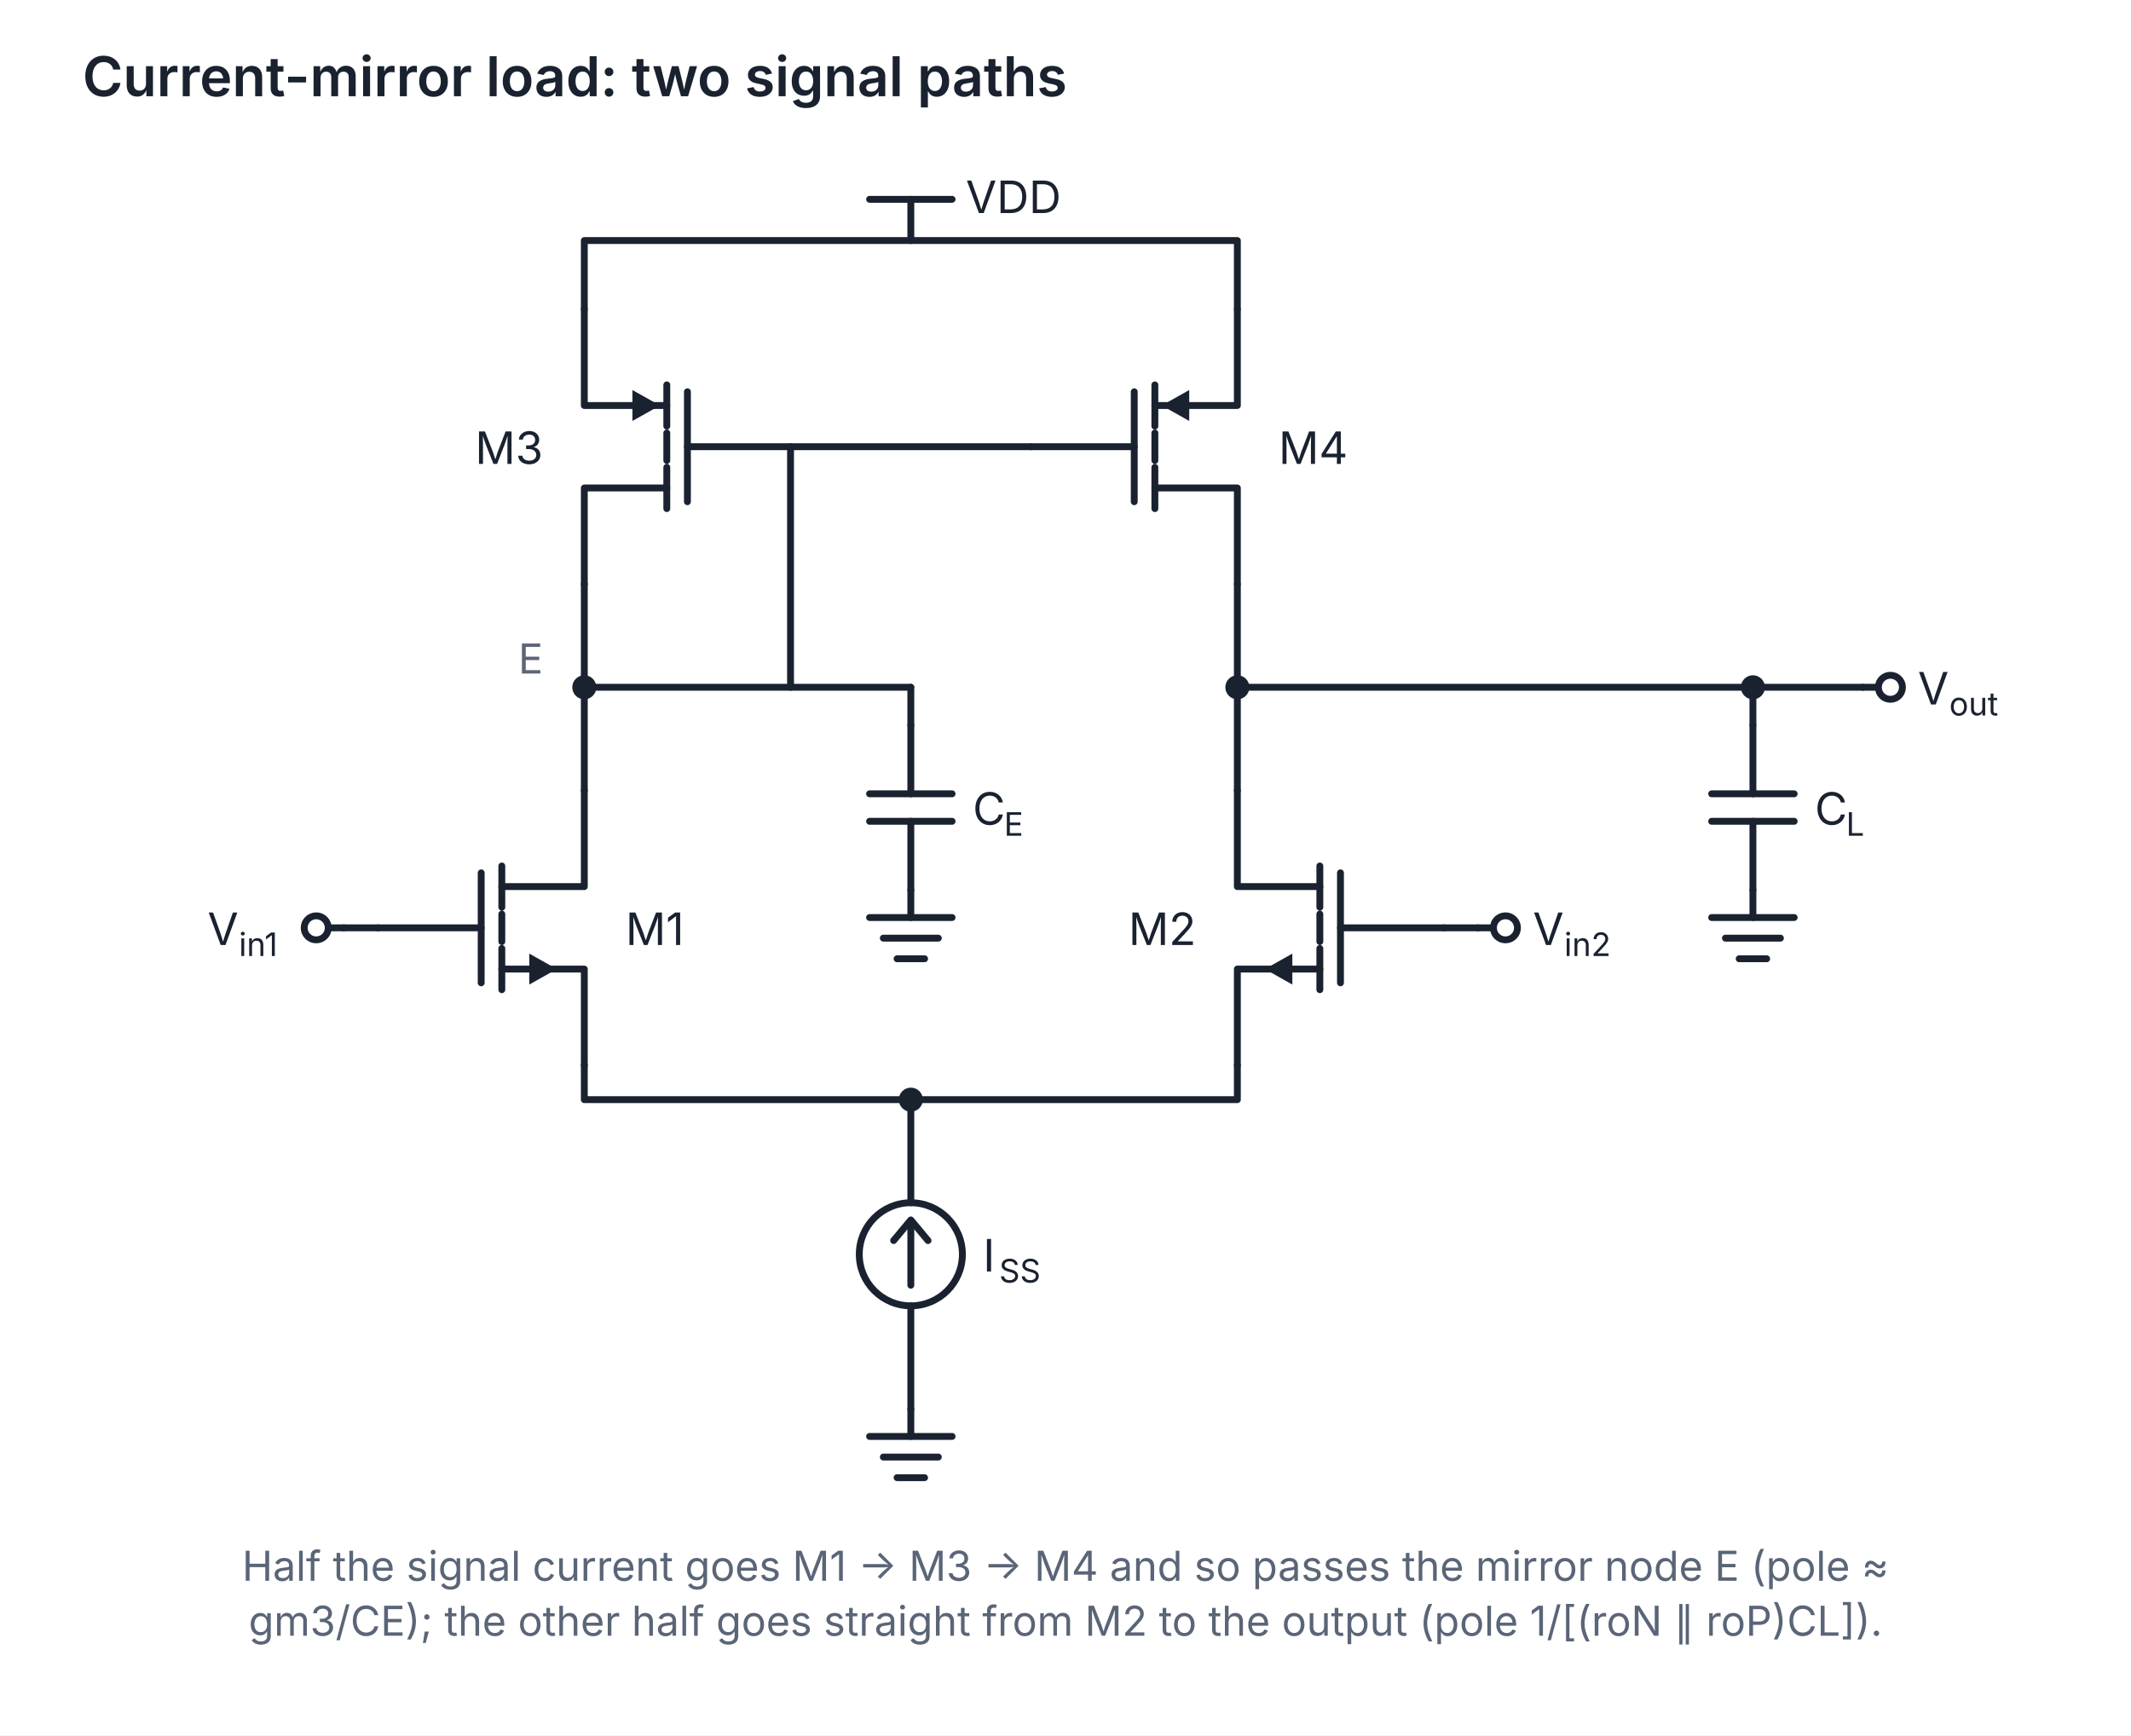
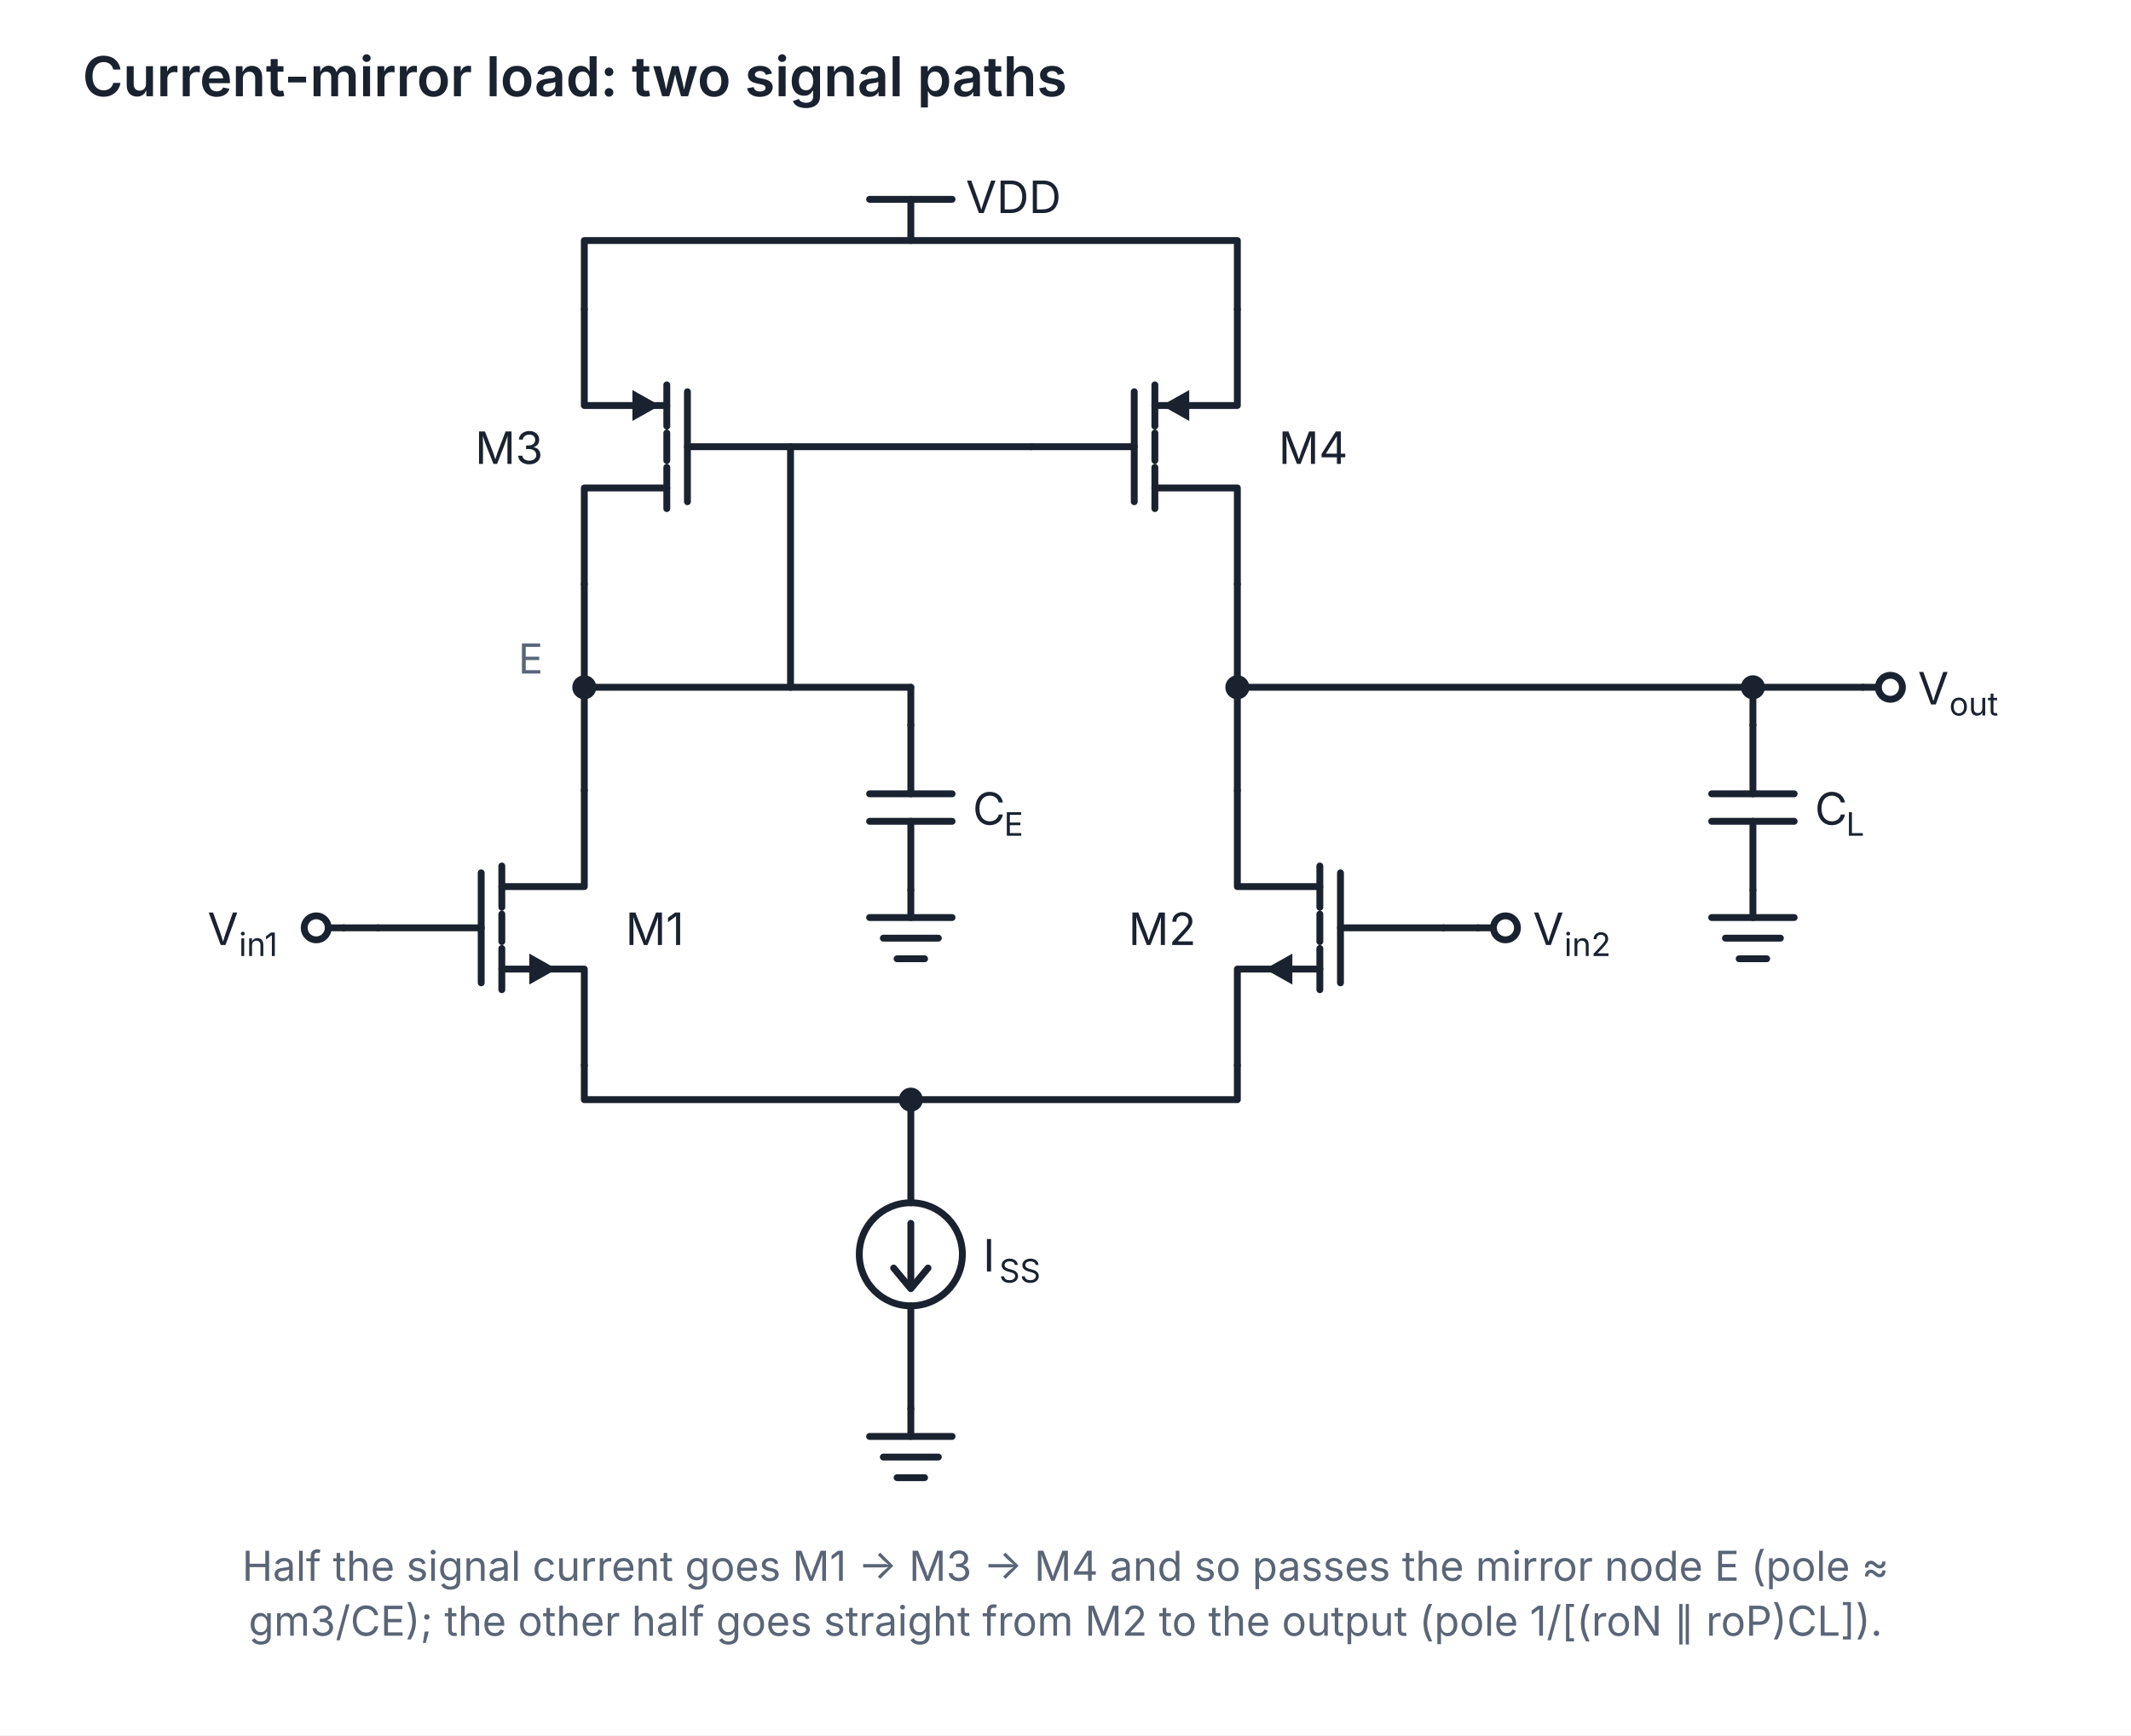
<svg xmlns="http://www.w3.org/2000/svg" viewBox="0 0 620 505" width="620" height="505" font-family="Inter, Segoe UI, system-ui, sans-serif">
  <rect width="620" height="505" fill="#ffffff" />
  <text x="24" y="28" font-size="16" text-anchor="start" fill="#1a2230" font-weight="600">Current-mirror load: two signal paths</text>
  <g transform="translate(0,20)">
    <path d="M265 38 V50" fill="none" stroke="#1a2230" stroke-width="2" stroke-linejoin="round" stroke-linecap="round" />
    <path d="M253 38 H277" fill="none" stroke="#1a2230" stroke-width="2" stroke-linejoin="round" stroke-linecap="round" data-sym="1" />
    <text x="281" y="42" font-size="13" text-anchor="start" fill="#1a2230">VDD</text>
    <path d="M170 70 V50 H360 V70" fill="none" stroke="#1a2230" stroke-width="2" stroke-linejoin="round" stroke-linecap="round" />
    <path d="M230 110 H200" fill="none" stroke="#1a2230" stroke-width="2" stroke-linejoin="round" stroke-linecap="round" />
    <path d="M200 94 V126" fill="none" stroke="#1a2230" stroke-width="2" stroke-linejoin="round" stroke-linecap="round" data-sym="1" />
    <path d="M194 92 V104 M194 106 V114 M194 116 V128" fill="none" stroke="#1a2230" stroke-width="2" stroke-linejoin="round" stroke-linecap="round" data-sym="1" />
    <path d="M194 98 H170 V70" fill="none" stroke="#1a2230" stroke-width="2" stroke-linejoin="round" stroke-linecap="round" />
    <path d="M194 122 H170 V150" fill="none" stroke="#1a2230" stroke-width="2" stroke-linejoin="round" stroke-linecap="round" />
    <path d="M192 98 L184 93.5 V102.5 z" fill="#1a2230" />
    <text x="158" y="115" font-size="13" text-anchor="end" fill="#1a2230">M3</text>
    <path d="M300 110 H330" fill="none" stroke="#1a2230" stroke-width="2" stroke-linejoin="round" stroke-linecap="round" />
    <path d="M330 94 V126" fill="none" stroke="#1a2230" stroke-width="2" stroke-linejoin="round" stroke-linecap="round" data-sym="1" />
    <path d="M336 92 V104 M336 106 V114 M336 116 V128" fill="none" stroke="#1a2230" stroke-width="2" stroke-linejoin="round" stroke-linecap="round" data-sym="1" />
    <path d="M336 98 H360 V70" fill="none" stroke="#1a2230" stroke-width="2" stroke-linejoin="round" stroke-linecap="round" />
    <path d="M336 122 H360 V150" fill="none" stroke="#1a2230" stroke-width="2" stroke-linejoin="round" stroke-linecap="round" />
    <path d="M338 98 L346 93.5 V102.5 z" fill="#1a2230" />
    <text x="372" y="115" font-size="13" text-anchor="start" fill="#1a2230">M4</text>
    <path d="M230 110 H300" fill="none" stroke="#1a2230" stroke-width="2" stroke-linejoin="round" stroke-linecap="round" />
    <path d="M230 110 V180 H170" fill="none" stroke="#1a2230" stroke-width="2" stroke-linejoin="round" stroke-linecap="round" />
    <circle cx="170" cy="180" r="3.5" fill="#1a2230" />
    <text x="158" y="176" font-size="12" text-anchor="end" fill="#5a6577">E</text>
    <path d="M170 150 V210" fill="none" stroke="#1a2230" stroke-width="2" stroke-linejoin="round" stroke-linecap="round" />
    <path d="M230 180 H265" fill="none" stroke="#1a2230" stroke-width="2" stroke-linejoin="round" stroke-linecap="round" />
    <path d="M265 180 V191" fill="none" stroke="#1a2230" stroke-width="2" stroke-linejoin="round" stroke-linecap="round" />
    <path d="M265 191 V211 M265 219 V239" fill="none" stroke="#1a2230" stroke-width="2" stroke-linejoin="round" stroke-linecap="round" />
    <path d="M253 211 H277 M253 219 H277" fill="none" stroke="#1a2230" stroke-width="2" stroke-linejoin="round" stroke-linecap="round" data-sym="1" />
    <text x="283.0" y="220" font-size="13" text-anchor="start" fill="#1a2230" xml:space="preserve">C</text>
    <text x="292.1" y="223.2" font-size="9.4" text-anchor="start" fill="#1a2230" xml:space="preserve">E</text>
    <path d="M265 239 V247" fill="none" stroke="#1a2230" stroke-width="2" stroke-linejoin="round" stroke-linecap="round" />
    <path d="M253 247 H277 M257 253 H273 M261 259 H269" fill="none" stroke="#1a2230" stroke-width="2" stroke-linejoin="round" stroke-linecap="round" data-sym="1" />
    <path d="M360 150 V210" fill="none" stroke="#1a2230" stroke-width="2" stroke-linejoin="round" stroke-linecap="round" />
    <circle cx="360" cy="180" r="3.5" fill="#1a2230" />
    <path d="M360 180 H542" fill="none" stroke="#1a2230" stroke-width="2" stroke-linejoin="round" stroke-linecap="round" />
    <path d="M542 180 H546.5" fill="none" stroke="#1a2230" stroke-width="2" stroke-linejoin="round" stroke-linecap="round" />
    <circle cx="550" cy="180" r="3.5" fill="#ffffff" stroke="#1a2230" stroke-width="2" />
    <text x="558.0" y="185" font-size="13" text-anchor="start" fill="#1a2230" xml:space="preserve">V</text>
    <text x="567.1" y="188.2" font-size="9.4" text-anchor="start" fill="#1a2230" xml:space="preserve">out</text>
    <circle cx="510" cy="180" r="3.5" fill="#1a2230" />
    <path d="M510 180 V191" fill="none" stroke="#1a2230" stroke-width="2" stroke-linejoin="round" stroke-linecap="round" />
    <path d="M510 191 V211 M510 219 V239" fill="none" stroke="#1a2230" stroke-width="2" stroke-linejoin="round" stroke-linecap="round" />
    <path d="M498 211 H522 M498 219 H522" fill="none" stroke="#1a2230" stroke-width="2" stroke-linejoin="round" stroke-linecap="round" data-sym="1" />
    <text x="528.0" y="220" font-size="13" text-anchor="start" fill="#1a2230" xml:space="preserve">C</text>
    <text x="537.1" y="223.2" font-size="9.4" text-anchor="start" fill="#1a2230" xml:space="preserve">L</text>
    <path d="M510 239 V247" fill="none" stroke="#1a2230" stroke-width="2" stroke-linejoin="round" stroke-linecap="round" />
    <path d="M498 247 H522 M502 253 H518 M506 259 H514" fill="none" stroke="#1a2230" stroke-width="2" stroke-linejoin="round" stroke-linecap="round" data-sym="1" />
    <path d="M110 250 H140" fill="none" stroke="#1a2230" stroke-width="2" stroke-linejoin="round" stroke-linecap="round" />
    <path d="M140 234 V266" fill="none" stroke="#1a2230" stroke-width="2" stroke-linejoin="round" stroke-linecap="round" data-sym="1" />
    <path d="M146 232 V244 M146 246 V254 M146 256 V268" fill="none" stroke="#1a2230" stroke-width="2" stroke-linejoin="round" stroke-linecap="round" data-sym="1" />
    <path d="M146 238 H170 V210" fill="none" stroke="#1a2230" stroke-width="2" stroke-linejoin="round" stroke-linecap="round" />
    <path d="M146 262 H170 V290" fill="none" stroke="#1a2230" stroke-width="2" stroke-linejoin="round" stroke-linecap="round" />
    <path d="M162 262 L154 257.5 V266.5 z" fill="#1a2230" />
    <text x="182" y="255" font-size="13" text-anchor="start" fill="#1a2230">M1</text>
    <path d="M420 250 H390" fill="none" stroke="#1a2230" stroke-width="2" stroke-linejoin="round" stroke-linecap="round" />
    <path d="M390 234 V266" fill="none" stroke="#1a2230" stroke-width="2" stroke-linejoin="round" stroke-linecap="round" data-sym="1" />
    <path d="M384 232 V244 M384 246 V254 M384 256 V268" fill="none" stroke="#1a2230" stroke-width="2" stroke-linejoin="round" stroke-linecap="round" data-sym="1" />
    <path d="M384 238 H360 V210" fill="none" stroke="#1a2230" stroke-width="2" stroke-linejoin="round" stroke-linecap="round" />
    <path d="M384 262 H360 V290" fill="none" stroke="#1a2230" stroke-width="2" stroke-linejoin="round" stroke-linecap="round" />
    <path d="M368 262 L376 257.5 V266.5 z" fill="#1a2230" />
    <text x="348" y="255" font-size="13" text-anchor="end" fill="#1a2230">M2</text>
    <path d="M95.5 250 H100" fill="none" stroke="#1a2230" stroke-width="2" stroke-linejoin="round" stroke-linecap="round" />
    <circle cx="92" cy="250" r="3.5" fill="#ffffff" stroke="#1a2230" stroke-width="2" />
    <text x="60.4" y="255" font-size="13" text-anchor="start" fill="#1a2230" xml:space="preserve">V</text>
    <text x="69.5" y="258.2" font-size="9.4" text-anchor="start" fill="#1a2230" xml:space="preserve">in1</text>
    <path d="M100 250 H110" fill="none" stroke="#1a2230" stroke-width="2" stroke-linejoin="round" stroke-linecap="round" />
    <path d="M430 250 H434.5" fill="none" stroke="#1a2230" stroke-width="2" stroke-linejoin="round" stroke-linecap="round" />
    <circle cx="438" cy="250" r="3.5" fill="#ffffff" stroke="#1a2230" stroke-width="2" />
    <text x="446.0" y="255" font-size="13" text-anchor="start" fill="#1a2230" xml:space="preserve">V</text>
    <text x="455.1" y="258.2" font-size="9.4" text-anchor="start" fill="#1a2230" xml:space="preserve">in2</text>
    <path d="M420 250 H430" fill="none" stroke="#1a2230" stroke-width="2" stroke-linejoin="round" stroke-linecap="round" />
    <path d="M170 290 V300 H360 V290" fill="none" stroke="#1a2230" stroke-width="2" stroke-linejoin="round" stroke-linecap="round" />
    <circle cx="265" cy="300" r="3.5" fill="#1a2230" />
    <circle cx="265" cy="345" r="15" fill="#ffffff" stroke="#1a2230" stroke-width="2" />
-     <path d="M265 354 V336" fill="none" stroke="#1a2230" stroke-width="2" stroke-linejoin="round" stroke-linecap="round" data-sym="1" />
-     <path d="M260 341 L265 335 L270 341" fill="none" stroke="#1a2230" stroke-width="2" stroke-linejoin="round" stroke-linecap="round" data-sym="1" />
+     <path d="M265 336 V354" fill="none" stroke="#1a2230" stroke-width="2" stroke-linejoin="round" stroke-linecap="round" data-sym="1" />
+     <path d="M260 349 L265 355 L270 349" fill="none" stroke="#1a2230" stroke-width="2" stroke-linejoin="round" stroke-linecap="round" data-sym="1" />
    <path d="M265 300 V330" fill="none" stroke="#1a2230" stroke-width="2" stroke-linejoin="round" stroke-linecap="round" />
    <path d="M265 360 V390" fill="none" stroke="#1a2230" stroke-width="2" stroke-linejoin="round" stroke-linecap="round" />
    <text x="286.0" y="350" font-size="13" text-anchor="start" fill="#1a2230" xml:space="preserve">I</text>
    <text x="290.7" y="353.2" font-size="9.4" text-anchor="start" fill="#1a2230" xml:space="preserve">SS</text>
    <path d="M265 390 V398" fill="none" stroke="#1a2230" stroke-width="2" stroke-linejoin="round" stroke-linecap="round" />
    <path d="M253 398 H277 M257 404 H273 M261 410 H269" fill="none" stroke="#1a2230" stroke-width="2" stroke-linejoin="round" stroke-linecap="round" data-sym="1" />
    <text x="310.0" y="440" font-size="12" text-anchor="middle" fill="#5a6577">Half the signal current goes M1 → M3 → M4 and so passes the mirror node E (pole ≈</text>
    <text x="310.0" y="456" font-size="12" text-anchor="middle" fill="#5a6577">gm3/CE); the other half goes straight from M2 to the output (pole 1/[(roN ∥ roP)CL]).</text>
  </g>
</svg>
